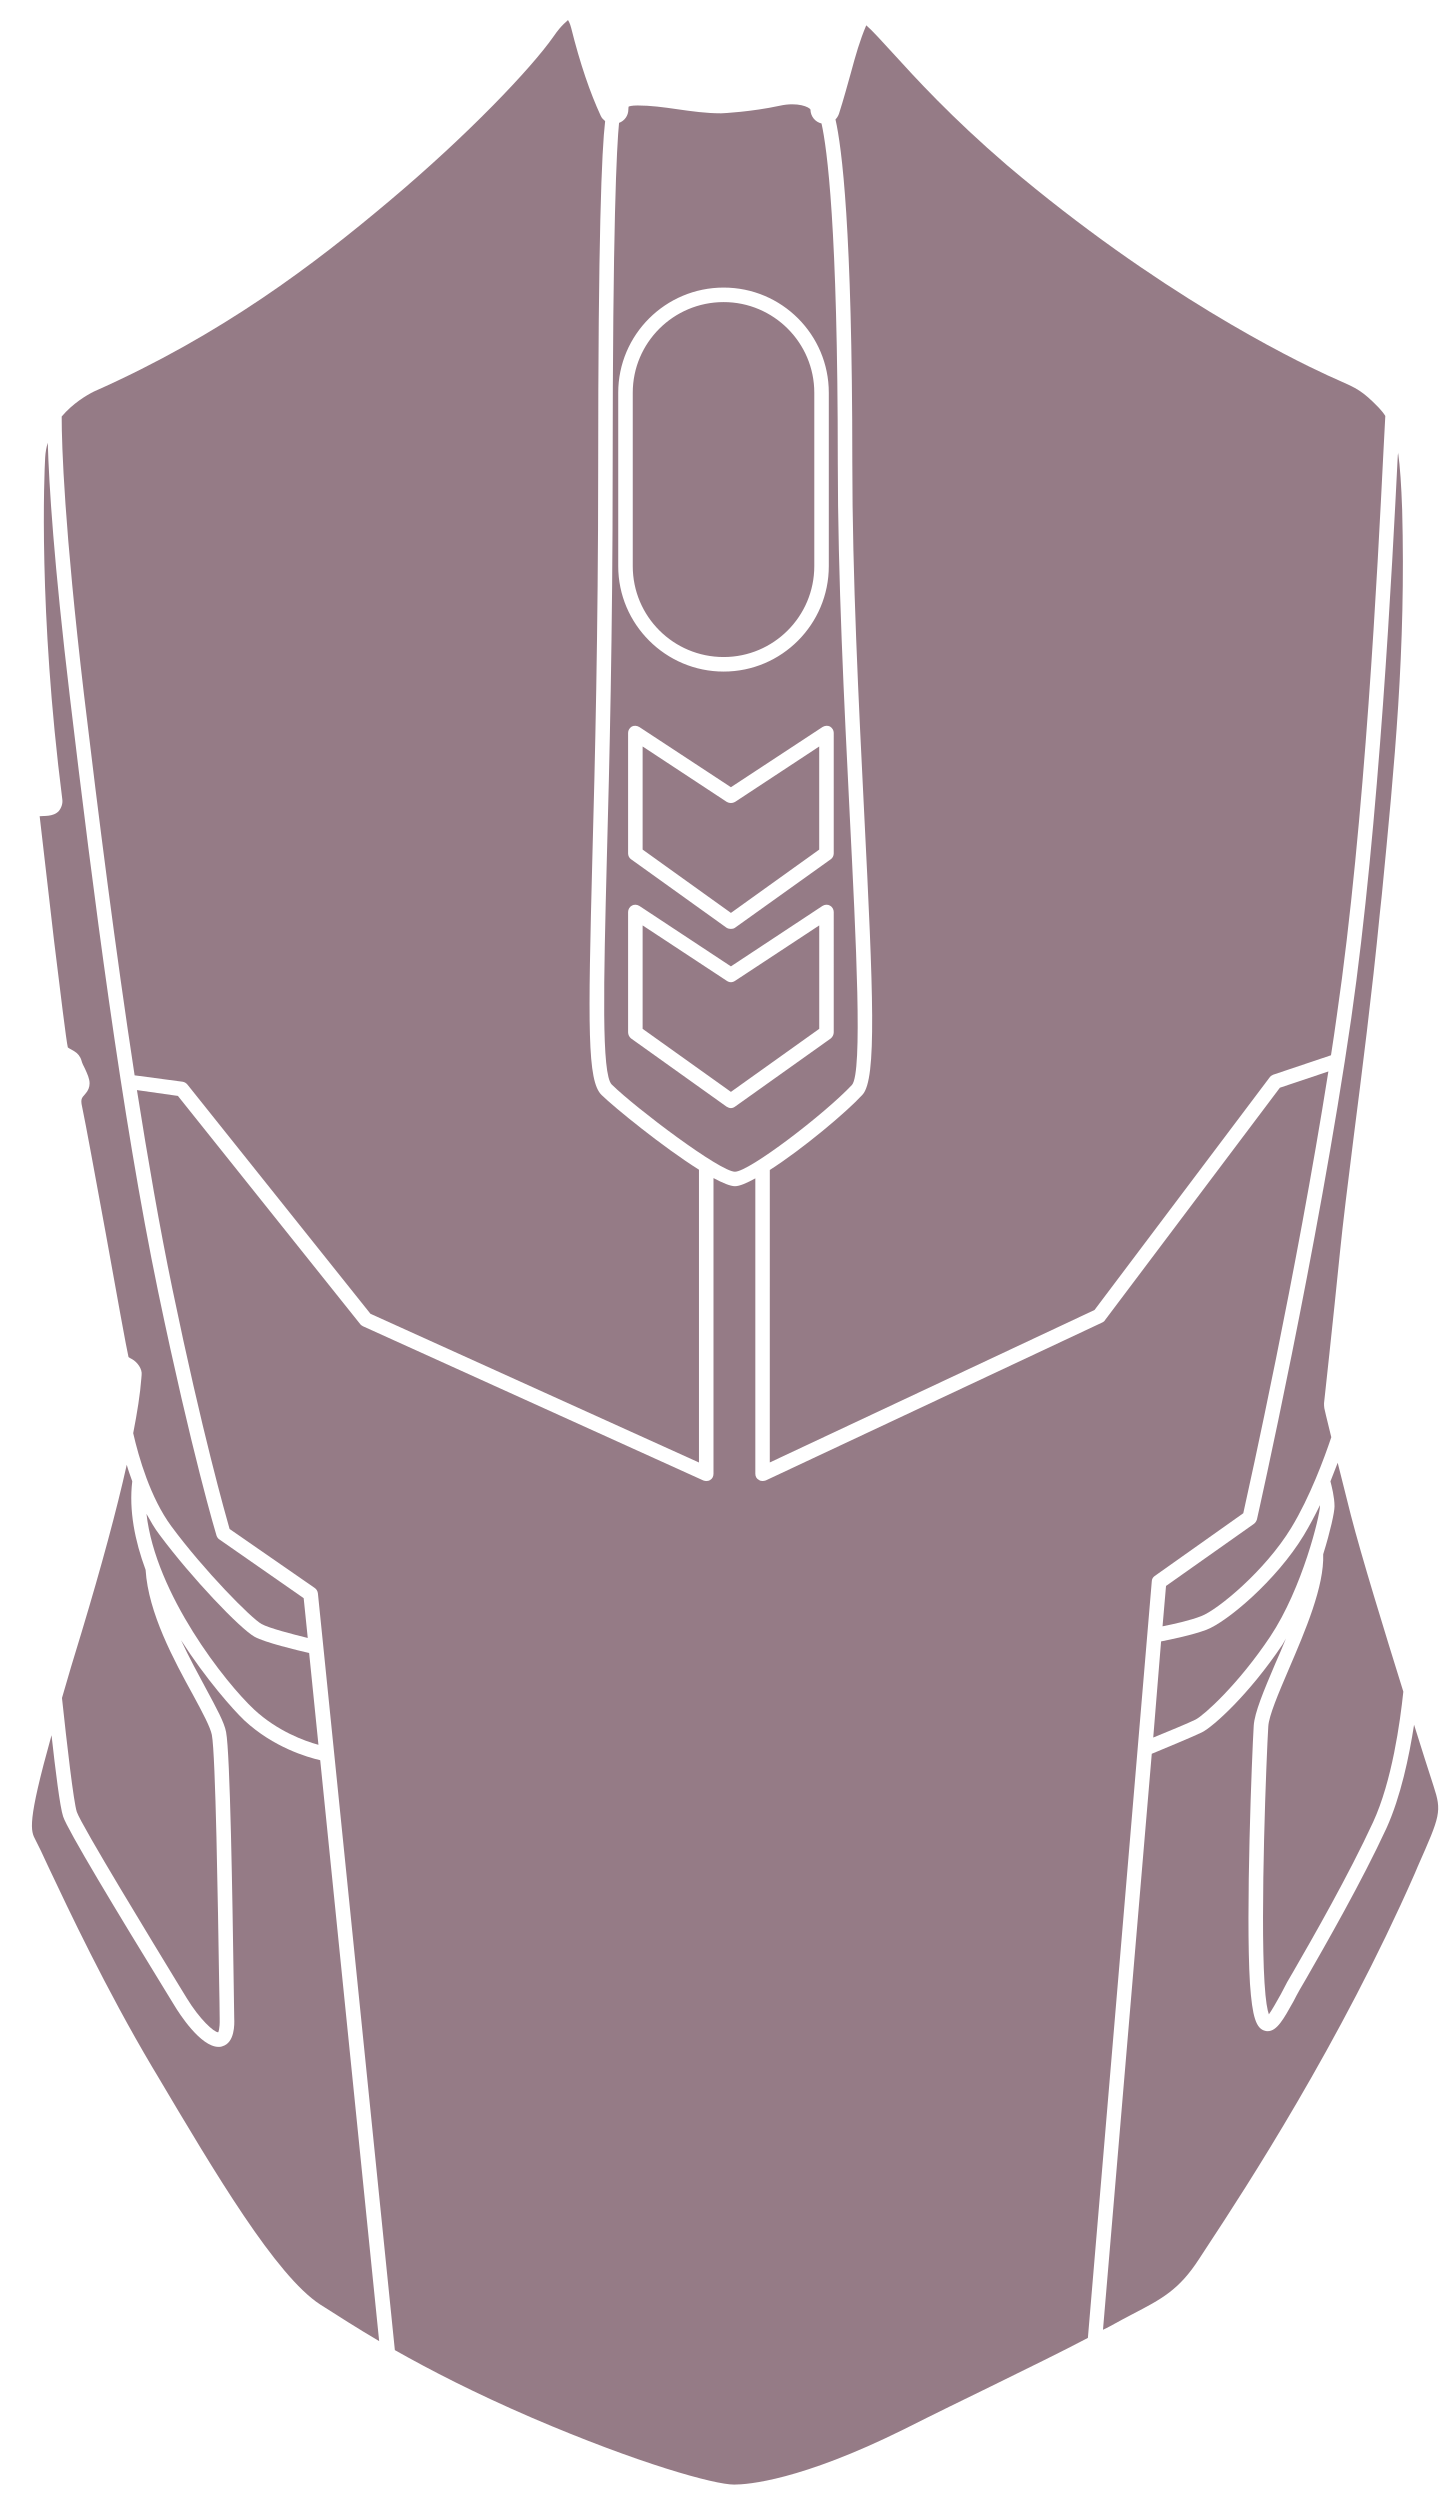
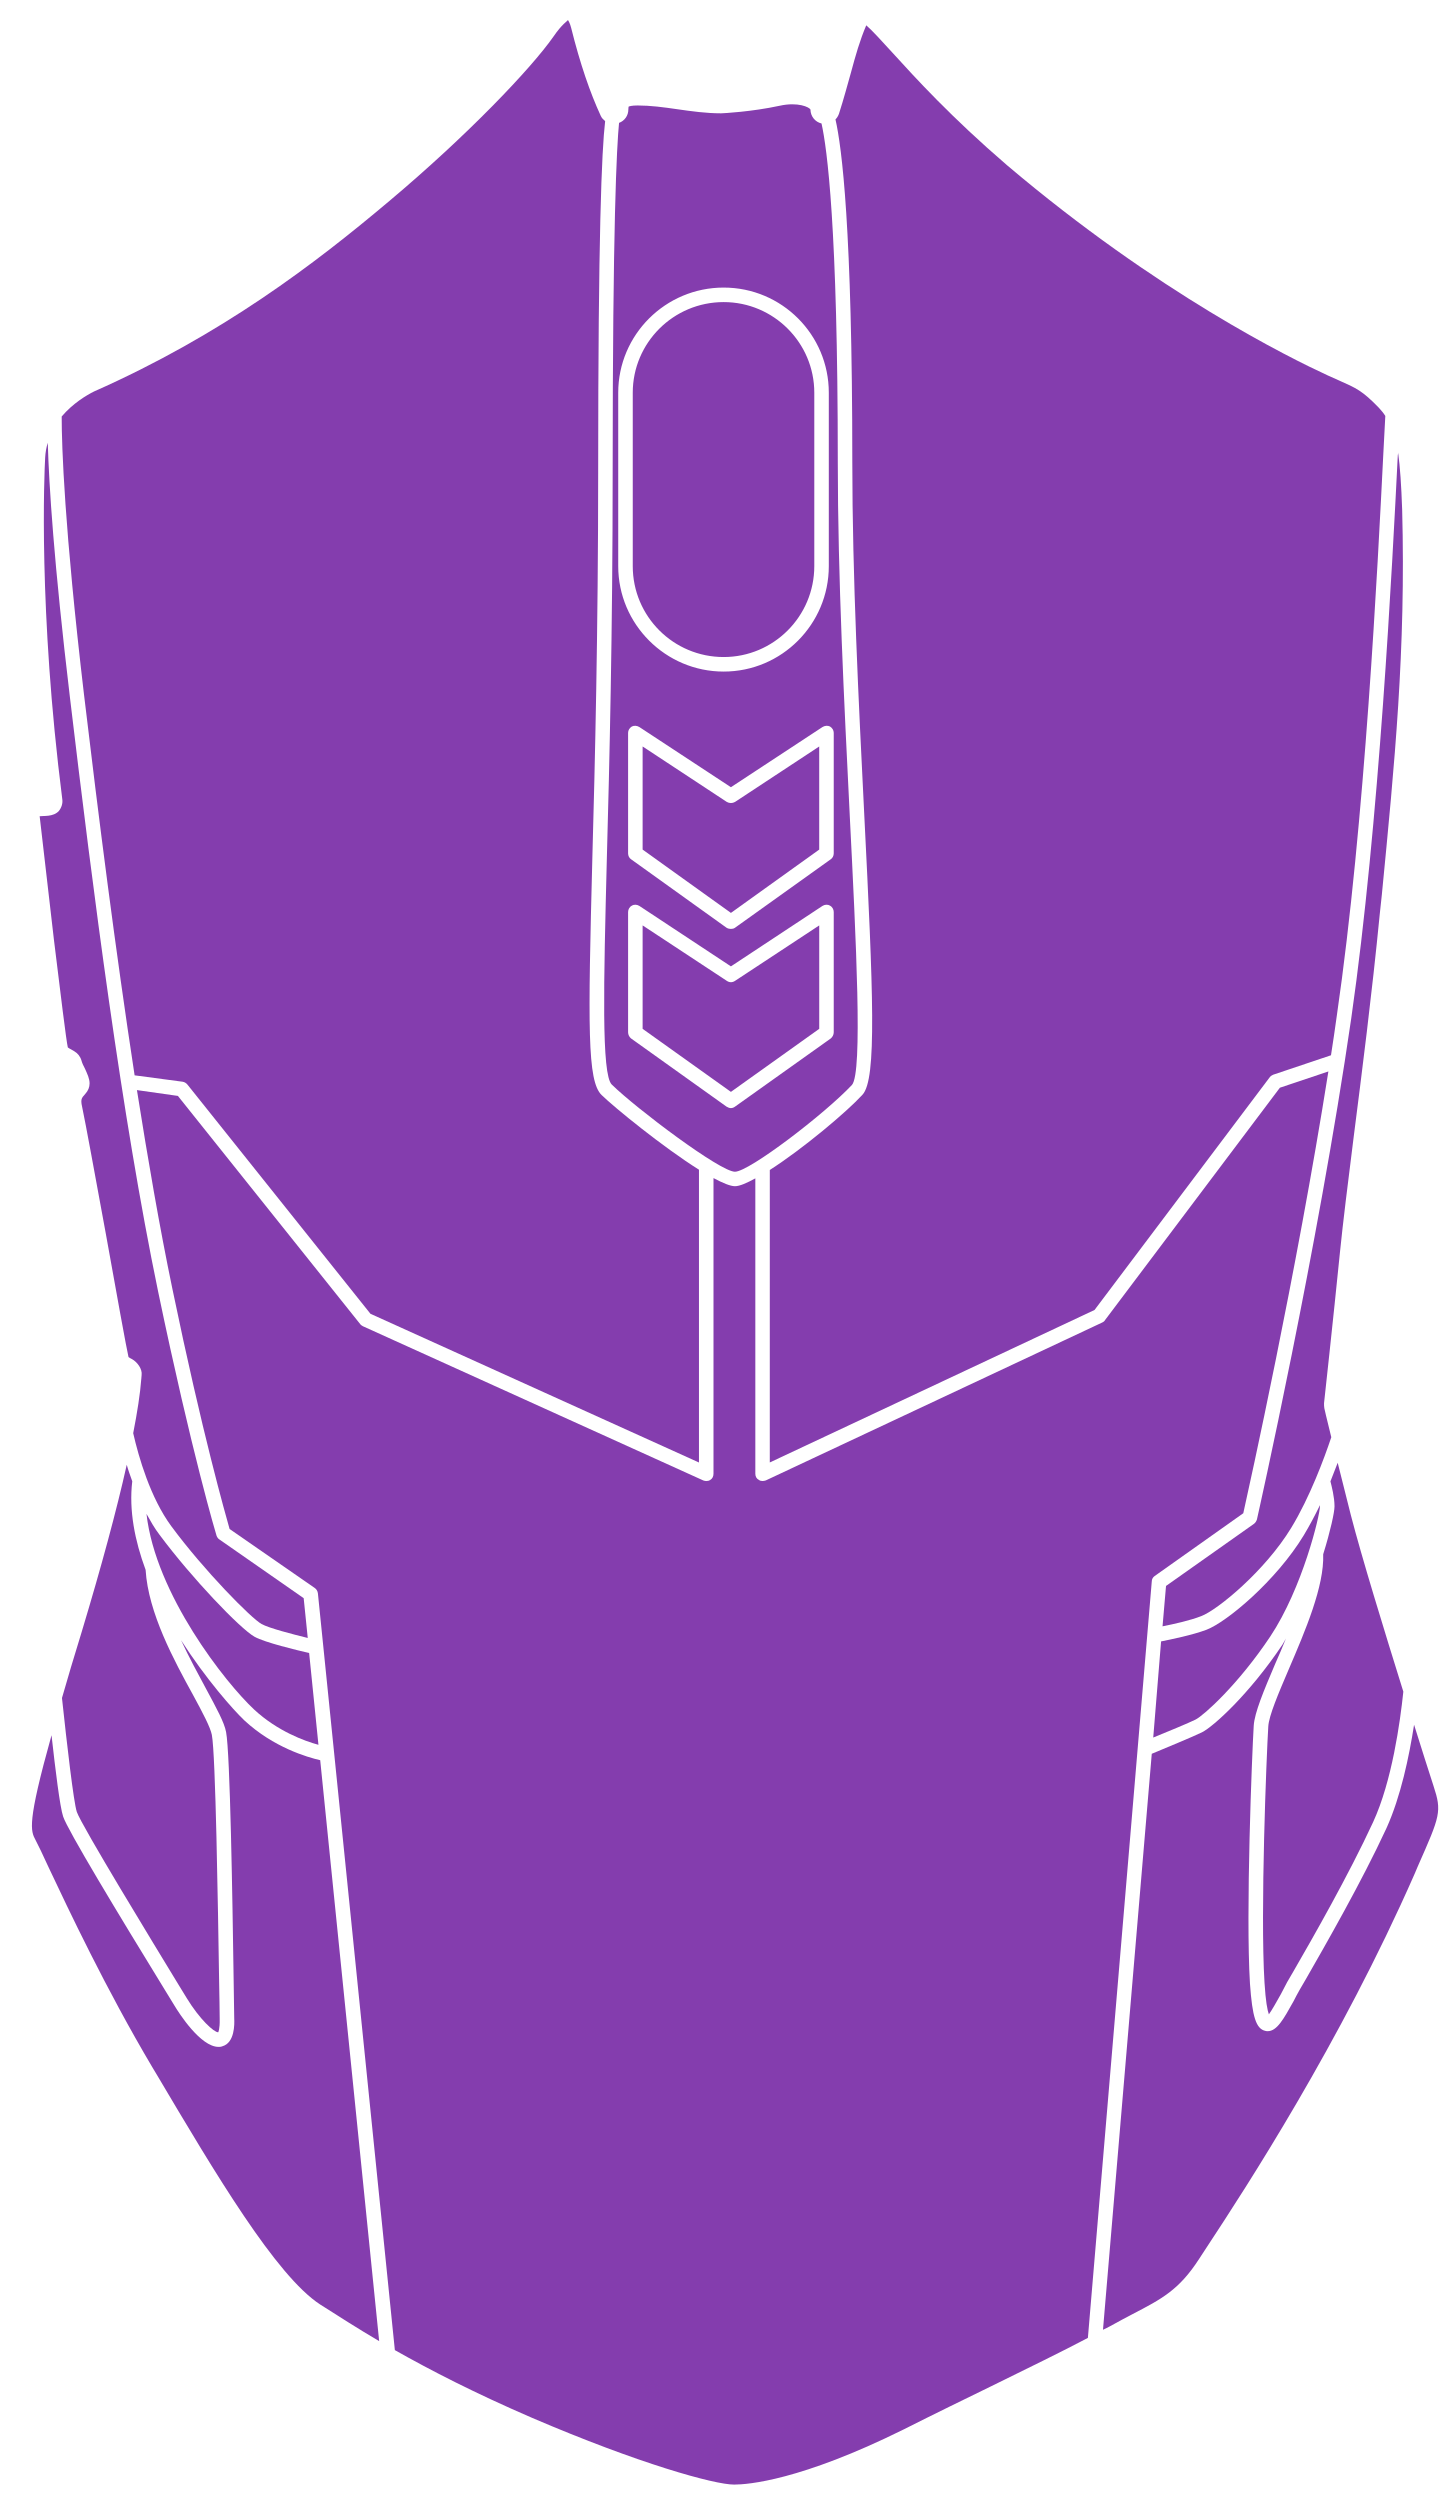
- <svg xmlns="http://www.w3.org/2000/svg" width="280pt" height="482pt" version="1.1" viewBox="0 0 280 482" id="svg380" fill="#957B86">
+ <svg xmlns="http://www.w3.org/2000/svg" width="280pt" height="482pt" version="1.1" viewBox="0 0 280 482" id="svg380" fill="#843DAE">
  <defs id="defs350">
    <symbol id="u" overflow="visible">
      <path d="m 18.766,-1.125 c -0.969,0.5 -1.98,0.875 -3.031,1.125 -1.043,0.258 -2.137,0.391 -3.281,0.391 -3.398,0 -6.09,-0.945 -8.078,-2.844 -1.992,-1.906 -2.984,-4.484 -2.984,-7.734 0,-3.258 0.992,-5.836 2.984,-7.734 1.988,-1.906 4.68,-2.859 8.078,-2.859 1.145,0 2.238,0.133 3.281,0.391 1.051,0.25 2.062,0.625 3.031,1.125 v 4.219 c -0.98,-0.656 -1.945,-1.141 -2.891,-1.453 -0.949,-0.312 -1.949,-0.469 -3,-0.469 -1.875,0 -3.352,0.605 -4.422,1.812 -1.074,1.199 -1.609,2.856 -1.609,4.969 0,2.106 0.535,3.762 1.609,4.969 1.07,1.199 2.547,1.797 4.422,1.797 1.051,0 2.051,-0.148 3,-0.453 0.945,-0.312 1.91,-0.801 2.891,-1.469 z" id="path287" />
    </symbol>
    <symbol id="b" overflow="visible">
      <path d="m 13.734,-11.141 c -0.438,-0.195 -0.871,-0.344 -1.297,-0.438 -0.418,-0.102 -0.84,-0.156 -1.266,-0.156 -1.262,0 -2.231,0.406 -2.906,1.219 -0.68,0.805 -1.016,1.953 -1.016,3.453 v 7.062 H 2.359 v -15.312 h 4.891 v 2.516 c 0.625,-1 1.344,-1.727 2.156,-2.188 0.82,-0.469 1.801,-0.703 2.938,-0.703 0.164,0 0.344,0.012 0.531,0.031 0.195,0.012 0.477,0.039 0.844,0.078 z" id="path290" />
    </symbol>
    <symbol id="a" overflow="visible">
      <path d="m 17.641,-7.703 v 1.406 H 6.188 c 0.125,1.148 0.539,2.008 1.25,2.578 0.707,0.574 1.703,0.859 2.984,0.859 1.031,0 2.082,-0.148 3.156,-0.453 1.082,-0.312 2.191,-0.773 3.328,-1.391 v 3.766 c -1.156,0.438 -2.312,0.766 -3.469,0.984 -1.156,0.227 -2.312,0.344 -3.469,0.344 -2.773,0 -4.93,-0.703 -6.469,-2.109 -1.531,-1.406 -2.297,-3.379 -2.297,-5.922 0,-2.5 0.754,-4.461 2.266,-5.891 1.508,-1.438 3.582,-2.156 6.219,-2.156 2.406,0 4.332,0.73 5.781,2.188 1.445,1.449 2.172,3.383 2.172,5.797 z m -5.031,-1.625 c 0,-0.926 -0.273,-1.672 -0.812,-2.234 -0.543,-0.57 -1.25,-0.859 -2.125,-0.859 -0.949,0 -1.719,0.266 -2.312,0.797 -0.594,0.531 -0.965,1.297 -1.109,2.297 z" id="path293" />
    </symbol>
    <symbol id="k" overflow="visible">
      <path d="m 9.219,-6.891 c -1.023,0 -1.793,0.172 -2.312,0.516 -0.512,0.344 -0.766,0.855 -0.766,1.531 0,0.625 0.207,1.117 0.625,1.469 0.414,0.344 0.988,0.516 1.719,0.516 0.926,0 1.703,-0.328 2.328,-0.984 0.633,-0.664 0.953,-1.492 0.953,-2.484 v -0.562 z m 7.469,-1.844 V 0 h -4.922 v -2.266 c -0.656,0.93 -1.398,1.605 -2.219,2.031 -0.824,0.414 -1.824,0.625 -3,0.625 -1.586,0 -2.871,-0.457 -3.859,-1.375 -0.992,-0.926 -1.484,-2.129 -1.484,-3.609 0,-1.789 0.613,-3.102 1.844,-3.938 1.238,-0.844 3.18,-1.266 5.828,-1.266 h 2.891 v -0.391 c 0,-0.77 -0.309,-1.332 -0.922,-1.688 -0.617,-0.363 -1.57,-0.547 -2.859,-0.547 -1.055,0 -2.031,0.105 -2.938,0.312 -0.898,0.211 -1.73,0.523 -2.5,0.938 v -3.734 c 1.039,-0.25 2.086,-0.441 3.141,-0.578 1.062,-0.133 2.125,-0.203 3.188,-0.203 2.758,0 4.75,0.547 5.969,1.641 1.227,1.086 1.844,2.856 1.844,5.312 z" id="path296" />
    </symbol>
    <symbol id="d" overflow="visible">
      <path d="m 7.703,-19.656 v 4.344 H 12.75 v 3.5 H 7.703 v 6.5 c 0,0.711 0.141,1.188 0.422,1.438 0.281,0.25 0.836,0.375 1.672,0.375 h 2.516 v 3.5 h -4.188 c -1.938,0 -3.312,-0.398 -4.125,-1.203 -0.805,-0.812 -1.203,-2.18 -1.203,-4.109 v -6.5 h -2.422 v -3.5 h 2.422 v -4.344 z" id="path299" />
    </symbol>
    <symbol id="j" overflow="visible">
      <path d="m 12.766,-13.078 v -8.203 h 4.922 V -1e-4 H 12.766 v -2.219 c -0.668,0.906 -1.406,1.57 -2.219,1.984 -0.813,0.414 -1.758,0.625 -2.828,0.625 -1.887,0 -3.434,-0.75 -4.641,-2.25 -1.211,-1.5 -1.812,-3.426 -1.812,-5.781 0,-2.363 0.602,-4.297 1.812,-5.797 1.207,-1.5 2.754,-2.25 4.641,-2.25 1.062,0 2,0.215 2.812,0.641 0.82,0.43 1.566,1.086 2.234,1.969 z m -3.219,9.922 c 1.039,0 1.836,-0.379 2.391,-1.141 0.551,-0.77 0.828,-1.883 0.828,-3.344 0,-1.457 -0.277,-2.566 -0.828,-3.328 -0.555,-0.77 -1.352,-1.156 -2.391,-1.156 -1.043,0 -1.84,0.387 -2.391,1.156 -0.555,0.762 -0.828,1.871 -0.828,3.328 0,1.461 0.273,2.574 0.828,3.344 0.551,0.762 1.348,1.141 2.391,1.141 z" id="path302" />
    </symbol>
    <symbol id="i" overflow="visible">
      <path d="m 10.5,-3.156 c 1.051,0 1.852,-0.379 2.406,-1.141 0.551,-0.77 0.828,-1.883 0.828,-3.344 0,-1.457 -0.277,-2.566 -0.828,-3.328 -0.555,-0.77 -1.355,-1.156 -2.406,-1.156 -1.055,0 -1.859,0.387 -2.422,1.156 -0.555,0.773 -0.828,1.883 -0.828,3.328 0,1.449 0.273,2.559 0.828,3.328 0.562,0.773 1.367,1.156 2.422,1.156 z m -3.25,-9.922 c 0.676,-0.883 1.422,-1.539 2.234,-1.969 0.82,-0.426 1.766,-0.641 2.828,-0.641 1.895,0 3.445,0.75 4.656,2.25 1.207,1.5 1.812,3.434 1.812,5.797 0,2.356 -0.605,4.281 -1.812,5.781 -1.211,1.5 -2.762,2.25 -4.656,2.25 -1.062,0 -2.008,-0.211 -2.828,-0.625 C 8.672,-0.66 7.926,-1.32 7.25,-2.219 V -2e-5 H 2.359 v -21.281 H 7.25 Z" id="path305" />
    </symbol>
    <symbol id="h" overflow="visible">
      <path d="m 0.344,-15.312 h 4.891 l 4.125,10.391 3.5,-10.391 h 4.891 l -6.438,16.766 c -0.648,1.695 -1.402,2.883 -2.266,3.562 -0.867,0.688 -2,1.031 -3.406,1.031 H 2.797 V 2.829 h 1.531 c 0.832,0 1.438,-0.137 1.812,-0.406 C 6.523,2.161 6.82,1.692 7.031,1.016 L 7.172,0.595 Z" id="path308" />
    </symbol>
    <symbol id="g" overflow="visible">
      <path d="M 14.953,-3.719 H 6.734 L 5.422,0 H 0.141 L 7.703,-20.406 h 6.266 L 21.531,0 H 16.25 Z M 8.047,-7.5 h 5.578 l -2.781,-8.125 z" id="path311" />
    </symbol>
    <symbol id="t" overflow="visible">
      <path d="M 2.359,-21.281 H 7.25 V 0 H 2.359 Z" id="path314" />
    </symbol>
    <symbol id="c" overflow="visible">
      <path d="m 9.641,-12.188 c -1.086,0 -1.914,0.391 -2.484,1.172 -0.574,0.781 -0.859,1.906 -0.859,3.375 0,1.469 0.285,2.594 0.859,3.375 0.57,0.773 1.398,1.156 2.484,1.156 1.062,0 1.875,-0.383 2.438,-1.156 0.57,-0.781 0.859,-1.906 0.859,-3.375 0,-1.469 -0.289,-2.594 -0.859,-3.375 -0.562,-0.781 -1.375,-1.172 -2.438,-1.172 z m 0,-3.5 c 2.633,0 4.691,0.715 6.172,2.141 1.477,1.418 2.219,3.387 2.219,5.906 0,2.512 -0.742,4.481 -2.219,5.906 C 14.332,-0.317 12.273,0.39 9.641,0.39 6.992,0.39 4.926,-0.317 3.438,-1.735 1.945,-3.161 1.203,-5.13 1.203,-7.641 c 0,-2.519 0.742,-4.488 2.234,-5.906 1.488,-1.426 3.555,-2.141 6.203,-2.141 z" id="path317" />
    </symbol>
    <symbol id="f" overflow="visible">
      <path d="M 17.75,-9.328 V 0 h -4.922 v -7.141 c 0,-1.32 -0.031,-2.234 -0.094,-2.734 -0.062,-0.5 -0.168,-0.867 -0.312,-1.109 -0.188,-0.312 -0.449,-0.555 -0.781,-0.734 -0.324,-0.176 -0.695,-0.266 -1.109,-0.266 -1.023,0 -1.824,0.398 -2.406,1.188 -0.586,0.781 -0.875,1.871 -0.875,3.266 V -1e-4 H 2.359 v -15.312 H 7.25 v 2.234 c 0.738,-0.883 1.52,-1.539 2.344,-1.969 0.832,-0.426 1.75,-0.641 2.75,-0.641 1.77,0 3.113,0.547 4.031,1.641 0.914,1.086 1.375,2.656 1.375,4.719 z" id="path320" />
    </symbol>
    <symbol id="e" overflow="visible">
      <path d="m 12.422,-21.281 v 3.219 H 9.719 c -0.688,0 -1.172,0.125 -1.453,0.375 -0.273,0.25 -0.406,0.688 -0.406,1.312 v 1.062 h 4.188 v 3.5 H 7.86 V -2e-4 h -4.891 v -11.812 h -2.438 v -3.5 h 2.438 v -1.062 c 0,-1.664 0.461,-2.898 1.391,-3.703 0.926,-0.801 2.367,-1.203 4.328,-1.203 z" id="path323" />
    </symbol>
    <symbol id="s" overflow="visible">
      <path d="m 0.422,-15.312 h 4.891 l 3.828,10.578 3.797,-10.578 h 4.906 L 11.812,0 h -5.375 z" id="path326" />
    </symbol>
    <symbol id="r" overflow="visible">
      <path d="m 16.547,-12.766 c 0.613,-0.945 1.348,-1.672 2.203,-2.172 0.852,-0.5 1.789,-0.75 2.812,-0.75 1.758,0 3.098,0.547 4.016,1.641 0.926,1.086 1.391,2.656 1.391,4.719 V -4e-4 h -4.922 v -7.984 -0.359 c 0.008,-0.133 0.016,-0.32 0.016,-0.562 0,-1.082 -0.164,-1.863 -0.484,-2.344 -0.312,-0.488 -0.824,-0.734 -1.531,-0.734 -0.93,0 -1.648,0.387 -2.156,1.156 -0.512,0.762 -0.773,1.867 -0.781,3.312 v 7.516 h -4.922 v -7.984 c 0,-1.695 -0.148,-2.785 -0.438,-3.266 -0.293,-0.488 -0.812,-0.734 -1.562,-0.734 -0.938,0 -1.664,0.387 -2.172,1.156 -0.512,0.762 -0.766,1.859 -0.766,3.297 v 7.531 h -4.922 v -15.312 h 4.922 v 2.234 c 0.602,-0.863 1.289,-1.516 2.062,-1.953 0.781,-0.438 1.641,-0.656 2.578,-0.656 1.062,0 2,0.258 2.812,0.766 0.812,0.512 1.426,1.23 1.844,2.156 z" id="path329" />
    </symbol>
    <symbol id="q" overflow="visible">
      <path d="M 17.75,-9.328 V 0 h -4.922 v -7.109 c 0,-1.344 -0.031,-2.266 -0.094,-2.766 -0.062,-0.5 -0.168,-0.867 -0.312,-1.109 -0.188,-0.312 -0.449,-0.555 -0.781,-0.734 -0.324,-0.176 -0.695,-0.266 -1.109,-0.266 -1.023,0 -1.824,0.398 -2.406,1.188 -0.586,0.781 -0.875,1.871 -0.875,3.266 V -1e-4 H 2.359 v -21.281 H 7.25 v 8.203 c 0.738,-0.883 1.52,-1.539 2.344,-1.969 0.832,-0.426 1.75,-0.641 2.75,-0.641 1.77,0 3.113,0.547 4.031,1.641 0.914,1.086 1.375,2.656 1.375,4.719 z" id="path332" />
    </symbol>
    <symbol id="p" overflow="visible">
      <path d="m 2.578,-20.406 h 5.875 l 7.422,14 v -14 h 4.984 V 0 h -5.875 L 7.562,-14 V 0 H 2.578 Z" id="path335" />
    </symbol>
    <symbol id="o" overflow="visible">
      <path d="m 2.188,-5.969 v -9.344 h 4.922 v 1.531 c 0,0.836 -0.008,1.875 -0.016,3.125 -0.012,1.25 -0.016,2.086 -0.016,2.5 0,1.242 0.031,2.133 0.094,2.672 0.07,0.543 0.18,0.934 0.328,1.172 0.207,0.324 0.473,0.574 0.797,0.75 0.32,0.168 0.691,0.25 1.109,0.25 1.02,0 1.82,-0.391 2.406,-1.172 0.582,-0.781 0.875,-1.867 0.875,-3.266 v -7.562 h 4.891 V -6e-4 H 12.688 V -2.219 C 11.945,-1.321 11.164,-0.661 10.344,-0.235 9.519,0.179 8.609,0.39 7.609,0.39 5.848,0.39 4.504,-0.149 3.578,-1.235 2.648,-2.317 2.188,-3.895 2.188,-5.969 Z" id="path338" />
    </symbol>
    <symbol id="n" overflow="visible">
      <path d="m 2.578,-20.406 h 8.734 c 2.594,0 4.582,0.578 5.969,1.734 1.395,1.148 2.094,2.789 2.094,4.922 0,2.137 -0.699,3.781 -2.094,4.938 -1.387,1.156 -3.375,1.734 -5.969,1.734 H 7.828 V 3e-4 h -5.25 z m 5.25,3.812 v 5.703 H 10.75 c 1.02,0 1.805,-0.25 2.359,-0.75 0.562,-0.5 0.844,-1.203 0.844,-2.109 0,-0.914 -0.281,-1.617 -0.844,-2.109 -0.555,-0.488 -1.34,-0.734 -2.359,-0.734 z" id="path341" />
    </symbol>
    <symbol id="m" overflow="visible">
      <path d="M 2.359,-15.312 H 7.25 v 15.031 c 0,2.051 -0.496,3.617 -1.484,4.703 -0.98,1.082 -2.406,1.625 -4.281,1.625 H -0.938 V 2.828 h 0.859 c 0.926,0 1.562,-0.211 1.906,-0.625 0.352,-0.418 0.531,-1.246 0.531,-2.484 z m 0,-5.969 H 7.25 v 4 H 2.359 Z" id="path344" />
    </symbol>
    <symbol id="l" overflow="visible">
      <path d="m 14.719,-14.828 v 3.984 c -0.656,-0.457 -1.324,-0.797 -2,-1.016 -0.668,-0.219 -1.359,-0.328 -2.078,-0.328 -1.367,0 -2.434,0.402 -3.203,1.203 -0.762,0.793 -1.141,1.906 -1.141,3.344 0,1.43 0.379,2.543 1.141,3.344 0.77,0.793 1.836,1.188 3.203,1.188 0.758,0 1.484,-0.109 2.172,-0.328 0.688,-0.227 1.32,-0.566 1.906,-1.016 v 4 c -0.762,0.281 -1.539,0.488 -2.328,0.625 -0.781,0.145 -1.574,0.219 -2.375,0.219 -2.762,0 -4.922,-0.707 -6.484,-2.125 -1.555,-1.414 -2.328,-3.383 -2.328,-5.906 0,-2.531 0.773,-4.504 2.328,-5.922 1.562,-1.414 3.723,-2.125 6.484,-2.125 0.801,0 1.594,0.074 2.375,0.219 0.781,0.137 1.555,0.352 2.328,0.641 z" id="path347" />
    </symbol>
  </defs>
  <g id="g378" transform="translate(-211.0946,-38.73341)">
    <path d="m 225.9,388.06 c -0.617,-1.902 -1.902,-13.047 -2.856,-21.953 1.062,-3.695 2.297,-7.894 3.809,-12.77 3.809,-12.656 6.719,-23.406 8.68,-32.199 0.281,1.062 0.672,2.07 1.062,3.191 -0.672,5.602 0.504,11.48 2.574,17.078 0.504,8.289 5.488,17.473 9.184,24.191 1.793,3.305 3.305,6.16 3.586,7.617 0.727,3.754 1.176,33.098 1.398,47.207 0.055,3.305 0.113,5.938 0.113,7.504 0.055,2.07 -0.281,2.633 -0.281,2.633 -0.84,0 -3.586,-2.519 -6.047,-6.551 l -1.68,-2.742 c -4.59,-7.559 -18.645,-30.574 -19.543,-33.207 z" id="path352" />
    <path d="m 235.87,300.37 c -0.281,-1.062 -2.465,-13.105 -4.367,-23.742 -2.07,-11.312 -4.031,-21.953 -4.426,-23.742 -0.504,-2.238 -0.391,-2.297 0.504,-3.305 0.504,-0.559 0.785,-1.23 0.785,-1.961 0,-0.953 -0.449,-1.848 -0.895,-2.856 -0.281,-0.504 -0.559,-1.121 -0.672,-1.566 -0.223,-0.785 -0.727,-1.398 -1.398,-1.793 -0.953,-0.504 -1.23,-0.727 -1.23,-0.727 -0.281,-1.121 -1.457,-10.754 -2.688,-20.832 -1.176,-10.078 -2.406,-20.719 -2.742,-23.742 0.672,-0.113 2.633,0.168 3.695,-1.008 0.504,-0.617 0.785,-1.457 0.672,-2.238 -4.648,-36.512 -3.473,-63 -3.305,-65.91 0.055,-1.008 0.223,-1.961 0.504,-2.856 0.223,8.062 1.176,23.129 4.258,49 4.481,37.633 9.969,80.641 17.023,114.69 6.496,31.191 11.199,46.871 11.258,47.039 0.113,0.281 0.281,0.559 0.559,0.727 l 16.238,11.312 0.785,7.672 c -2.969,-0.727 -7.504,-1.902 -8.902,-2.688 -1.961,-1.062 -11.09,-10.305 -17.414,-18.871 -4.031,-5.488 -6.273,-13.273 -7.336,-17.922 0.785,-4.031 1.344,-7.559 1.566,-10.527 l 0.055,-0.672 c 0.168,-1.176 -0.84,-2.519 -1.848,-3.078 -0.23,-0.121 -0.566,-0.289 -0.68,-0.402 z" id="path354" />
    <path d="m 260.17,354.3 c 2.016,1.121 8.121,2.574 10.527,3.137 l 1.793,17.695 c -2.688,-0.727 -7.894,-2.633 -12.375,-6.777 -5.543,-5.152 -19.039,-22.289 -20.777,-37.742 0.785,1.398 1.566,2.801 2.519,4.031 6.16,8.289 15.512,18.086 18.312,19.656 z" id="path356" />
    <path d="m 272.83,378.1 11.367,112 c -4.199,-2.465 -7.84,-4.816 -11.367,-7.055 -8.512,-5.543 -20.215,-25.258 -31.527,-44.352 l -0.84,-1.398 c -8.961,-15.121 -16.129,-30.352 -19.992,-38.527 -1.176,-2.574 -2.07,-4.426 -2.519,-5.266 -0.953,-1.793 -1.68,-3.191 3.078,-20.215 0.727,6.551 1.625,13.887 2.238,15.68 0.84,2.574 10.473,18.535 19.824,33.77 l 1.68,2.742 c 0.84,1.398 4.984,7.894 8.457,7.894 0.223,0 0.449,0 0.727,-0.113 2.406,-0.672 2.352,-4.258 2.297,-5.375 l -0.113,-7.504 c -0.223,-15.289 -0.672,-43.68 -1.457,-47.711 -0.336,-1.848 -1.848,-4.594 -3.863,-8.344 -1.512,-2.801 -3.246,-5.992 -4.816,-9.352 4.816,7.504 10.023,13.383 12.207,15.457 5.606,5.203 12.156,7.106 14.621,7.668 z" id="path358" />
    <path d="m 227.3,172.74 c -3.809,-32.367 -4.312,-47.992 -4.312,-53.703 2.129,-2.519 4.762,-4.09 6.215,-4.816 24.754,-10.977 42.672,-24.695 56.953,-36.734 15.062,-12.656 27.328,-25.535 31.641,-31.695 1.68,-2.465 2.742,-3.023 2.801,-3.191 0.113,0.168 0.391,0.617 0.617,1.512 1.734,6.945 3.641,12.488 5.711,16.969 0.168,0.391 0.504,0.727 0.84,1.008 -0.672,5.769 -1.344,21.895 -1.344,67.594 0,30.855 -0.617,56.055 -1.121,74.426 -0.84,32.648 -1.008,43.062 1.793,45.754 2.465,2.406 11.816,10.023 18.762,14.391 v 56.449 l -63.336,-28.672 -35.281,-44.184 c -0.223,-0.281 -0.559,-0.504 -0.953,-0.559 l -9.238,-1.23 c -3.699,-24.203 -6.945,-49.793 -9.746,-73.316 z" id="path360" />
    <path d="m 352.8,193.35 16.238,-10.695 v 19.879 l -17.023,12.207 -17.023,-12.207 v -19.879 l 16.238,10.695 c 0.504,0.281 1.066,0.281 1.57,0 z" id="path362" />
    <path d="m 352.8,227.85 c -0.504,0.336 -1.062,0.336 -1.566,0 l -16.238,-10.695 v 19.938 l 17.023,12.152 17.023,-12.152 v -19.938 z m 0,0 c -0.504,0.336 -1.062,0.336 -1.566,0 l -16.238,-10.695 v 19.938 l 17.023,12.152 17.023,-12.152 v -19.938 z m 22.117,-32.09 c -1.062,-21.449 -2.297,-45.754 -2.297,-67.984 0,-45.305 -2.07,-60.48 -3.137,-65.238 -1.23,-0.281 -2.129,-1.398 -2.129,-2.688 -0.223,-0.449 -2.406,-1.512 -5.938,-0.727 -5.434,1.176 -10.977,1.457 -11.258,1.457 h -0.113 c -2.801,0 -5.602,-0.391 -8.344,-0.785 -2.688,-0.391 -5.207,-0.727 -7.672,-0.727 -1.176,0 -1.625,0.168 -1.734,0.223 0,0 -0.055,0.223 -0.055,0.559 0,1.176 -0.727,2.184 -1.793,2.574 -0.449,4.594 -1.23,19.488 -1.23,67.258 0,30.91 -0.617,56.113 -1.121,74.48 -0.617,24.246 -1.062,41.719 0.953,43.68 4.762,4.648 20.887,16.801 23.742,16.801 2.742,0 17.305,-11.145 22.566,-16.742 2.082,-2.41 0.793,-27.723 -0.441,-52.141 z m -44.629,-81.309 c 0,-11.199 9.129,-20.273 20.328,-20.273 11.199,0 20.273,9.07 20.273,20.273 v 33.434 c 0,11.199 -9.07,20.328 -20.273,20.328 -11.199,0 -20.328,-9.129 -20.328,-20.328 z m 41.551,123.31 c 0,0.449 -0.223,0.895 -0.559,1.176 l -18.48,13.16 c -0.223,0.168 -0.504,0.281 -0.785,0.281 -0.281,0 -0.559,-0.113 -0.84,-0.281 l -18.426,-13.16 c -0.336,-0.281 -0.559,-0.727 -0.559,-1.176 v -23.184 c 0,-0.504 0.281,-1.008 0.727,-1.23 0.449,-0.281 1.008,-0.223 1.457,0.055 l 17.641,11.648 17.641,-11.648 c 0.449,-0.281 1.008,-0.336 1.457,-0.055 0.449,0.223 0.727,0.727 0.727,1.23 z m 0,-34.492 c 0,0.449 -0.223,0.895 -0.559,1.121 l -18.48,13.215 c -0.223,0.168 -0.504,0.223 -0.785,0.223 -0.281,0 -0.559,-0.055 -0.84,-0.223 l -18.426,-13.215 c -0.336,-0.223 -0.559,-0.672 -0.559,-1.121 v -23.238 c 0,-0.504 0.281,-0.953 0.727,-1.23 0.449,-0.223 1.008,-0.168 1.457,0.113 l 17.641,11.594 17.641,-11.594 c 0.449,-0.281 1.008,-0.336 1.457,-0.113 0.449,0.281 0.727,0.727 0.727,1.23 z m -20.609,24.582 -16.238,-10.695 v 19.938 l 17.023,12.152 17.023,-12.152 V 217.156 L 352.8,227.851 c -0.504,0.336 -1.066,0.336 -1.57,0 z m -0.613,-62.441 c 9.633,0 17.473,-7.84 17.473,-17.527 v -33.434 c 0,-9.633 -7.84,-17.473 -17.473,-17.473 -9.688,0 -17.527,7.84 -17.527,17.473 v 33.434 c -0.004,9.688 7.84,17.527 17.527,17.527 z" id="path364" />
    <path d="m 465.58,328.93 v 0.223 c 0,1.734 -3.359,15.734 -9.574,25.09 -6.16,9.238 -12.77,15.176 -14.391,16.016 -1.23,0.617 -5.543,2.406 -8.176,3.473 l 1.512,-18.535 c 1.961,-0.391 6.047,-1.23 8.734,-2.238 3.977,-1.512 13.496,-9.52 18.762,-18.199 1.117,-1.855 2.184,-3.871 3.133,-5.828 z" id="path366" />
    <path d="m 433.16,343.6 -12.32,145.88 c -4.984,2.633 -11.199,5.656 -18.594,9.297 -5.039,2.465 -10.695,5.207 -16.91,8.344 -19.879,9.855 -30.07,10.641 -32.703,10.641 -3.809,0 -18.367,-4.031 -38.977,-12.879 -11.145,-4.816 -19.488,-9.129 -26.434,-13.047 l -14.84,-145.94 c -0.055,-0.391 -0.281,-0.785 -0.617,-1.008 l -16.406,-11.367 c -0.785,-2.801 -5.207,-18.199 -11.031,-46.312 -2.465,-11.871 -4.703,-24.863 -6.832,-38.305 l 7.894,1.121 35.168,44.016 c 0.113,0.168 0.336,0.281 0.504,0.391 l 65.633,29.734 c 0.168,0.055 0.391,0.113 0.559,0.113 0.281,0 0.559,-0.055 0.785,-0.223 0.391,-0.223 0.617,-0.672 0.617,-1.176 v -57.012 c 1.793,0.953 3.246,1.566 4.144,1.566 0.895,0 2.297,-0.617 3.922,-1.512 v 56.953 c 0,0.504 0.223,0.953 0.672,1.176 0.223,0.168 0.449,0.223 0.727,0.223 0.223,0 0.391,-0.055 0.617,-0.113 l 64.902,-30.465 c 0.223,-0.113 0.391,-0.223 0.504,-0.449 l 33.711,-44.801 9.352,-3.137 c -6.215,39.312 -15.289,80.137 -16.406,85.176 l -17.078,12.098 c -0.34,0.23 -0.562,0.621 -0.562,1.016 z" id="path368" />
    <path d="m 375.42,127.78 c 0,-44.969 -2.016,-60.648 -3.246,-66.023 0.277,-0.281 0.5,-0.617 0.668,-1.066 0.953,-2.969 1.625,-5.543 2.297,-7.894 0.953,-3.527 1.734,-6.273 2.969,-9.184 1.176,1.008 3.078,3.137 4.984,5.207 4.535,4.984 11.367,12.488 22.176,21.785 29.062,24.641 54.602,37.184 61.77,40.488 l 2.129,0.953 c 3.414,1.512 4.594,2.016 7.785,5.32 0.449,0.504 0.895,1.008 1.23,1.566 -0.113,1.902 -0.223,4.426 -0.391,7.449 -1.062,21.168 -3.527,70.84 -8.961,108.19 -0.336,2.519 -0.727,5.039 -1.121,7.617 l -11.148,3.75 c -0.281,0.113 -0.504,0.281 -0.672,0.504 l -33.77,44.855 -62.609,29.398 0.004,-56.391 c 6.383,-4.09 14.785,-11.145 17.863,-14.504 2.801,-2.969 2.07,-19.711 0.336,-54.207 -1.062,-21.395 -2.293,-45.641 -2.293,-67.816 z" id="path370" />
    <path d="m 471.52,330.78 c 2.129,8.23 6.383,22.062 10.137,34.105 -0.617,5.879 -2.184,17.246 -5.824,25.145 -4.703,10.191 -11.648,22.344 -15.398,28.84 l -1.176,2.016 c -0.391,0.785 -0.84,1.566 -1.23,2.352 -0.727,1.289 -1.68,3.023 -2.297,3.863 -0.281,-0.785 -0.617,-2.465 -0.84,-6.106 -0.84,-13.609 0.391,-43.902 0.727,-49.391 0.113,-2.07 1.961,-6.383 3.922,-10.977 3.246,-7.559 6.887,-16.07 6.664,-22.23 1.398,-4.481 2.184,-8.121 2.184,-9.238 0,-1.793 -0.559,-3.922 -0.785,-4.816 0.504,-1.289 0.953,-2.465 1.398,-3.586 0.672,2.742 1.512,6.047 2.519,10.023 z" id="path372" />
    <path d="m 471.63,234.96 c 5.375,-37.465 7.894,-87.191 8.961,-108.47 0.055,-0.168 0.055,-0.336 0.055,-0.504 0.391,2.801 0.617,6.273 0.785,11.031 0.727,26.992 -1.457,48.887 -3.922,74.258 l -0.391,3.641 c -1.512,15.512 -3.473,30.801 -5.039,43.062 -1.121,8.902 -2.07,16.52 -2.633,22.121 -1.344,13.383 -3.078,29.176 -3.078,29.176 0,0.336 0,0.617 0.055,0.953 0,0 0.391,1.793 1.344,5.602 -1.344,4.031 -4.144,11.594 -7.727,17.473 -5.039,8.289 -14.223,15.848 -17.359,17.023 -2.129,0.84 -5.434,1.566 -7.449,1.961 l 0.672,-7.785 16.969,-11.984 c 0.281,-0.223 0.449,-0.504 0.559,-0.84 0.109,-0.508 11.703,-51.918 18.199,-96.715 z" id="path374" />
    <path d="m 487.48,383.08 c 1.625,4.93 1.289,5.711 -3.023,15.457 l -0.617,1.457 c -14.336,32.648 -32.762,60.871 -39.762,71.512 l -1.793,2.742 c -3.863,5.992 -7.223,7.727 -12.824,10.641 -1.344,0.727 -2.801,1.457 -4.367,2.352 -0.391,0.223 -0.895,0.449 -1.344,0.672 l 9.406,-111.05 c 2.129,-0.895 8.121,-3.359 9.688,-4.144 2.129,-1.062 9.07,-7.281 15.512,-16.91 0.223,-0.391 0.449,-0.785 0.672,-1.176 -0.672,1.68 -1.398,3.359 -2.07,4.871 -2.238,5.266 -3.977,9.406 -4.144,11.93 -0.336,5.543 -1.566,36.008 -0.727,49.727 0.449,6.441 1.176,8.734 2.969,9.129 0.168,0.055 0.336,0.055 0.449,0.055 1.793,0 3.078,-2.352 4.984,-5.769 0.391,-0.785 0.785,-1.512 1.23,-2.297 l 1.176,-2.016 c 3.754,-6.551 10.754,-18.762 15.512,-29.062 2.742,-6.047 4.367,-13.777 5.32,-19.938 1.457,4.707 2.801,8.852 3.754,11.816 z" id="path376" />
  </g>
</svg>
